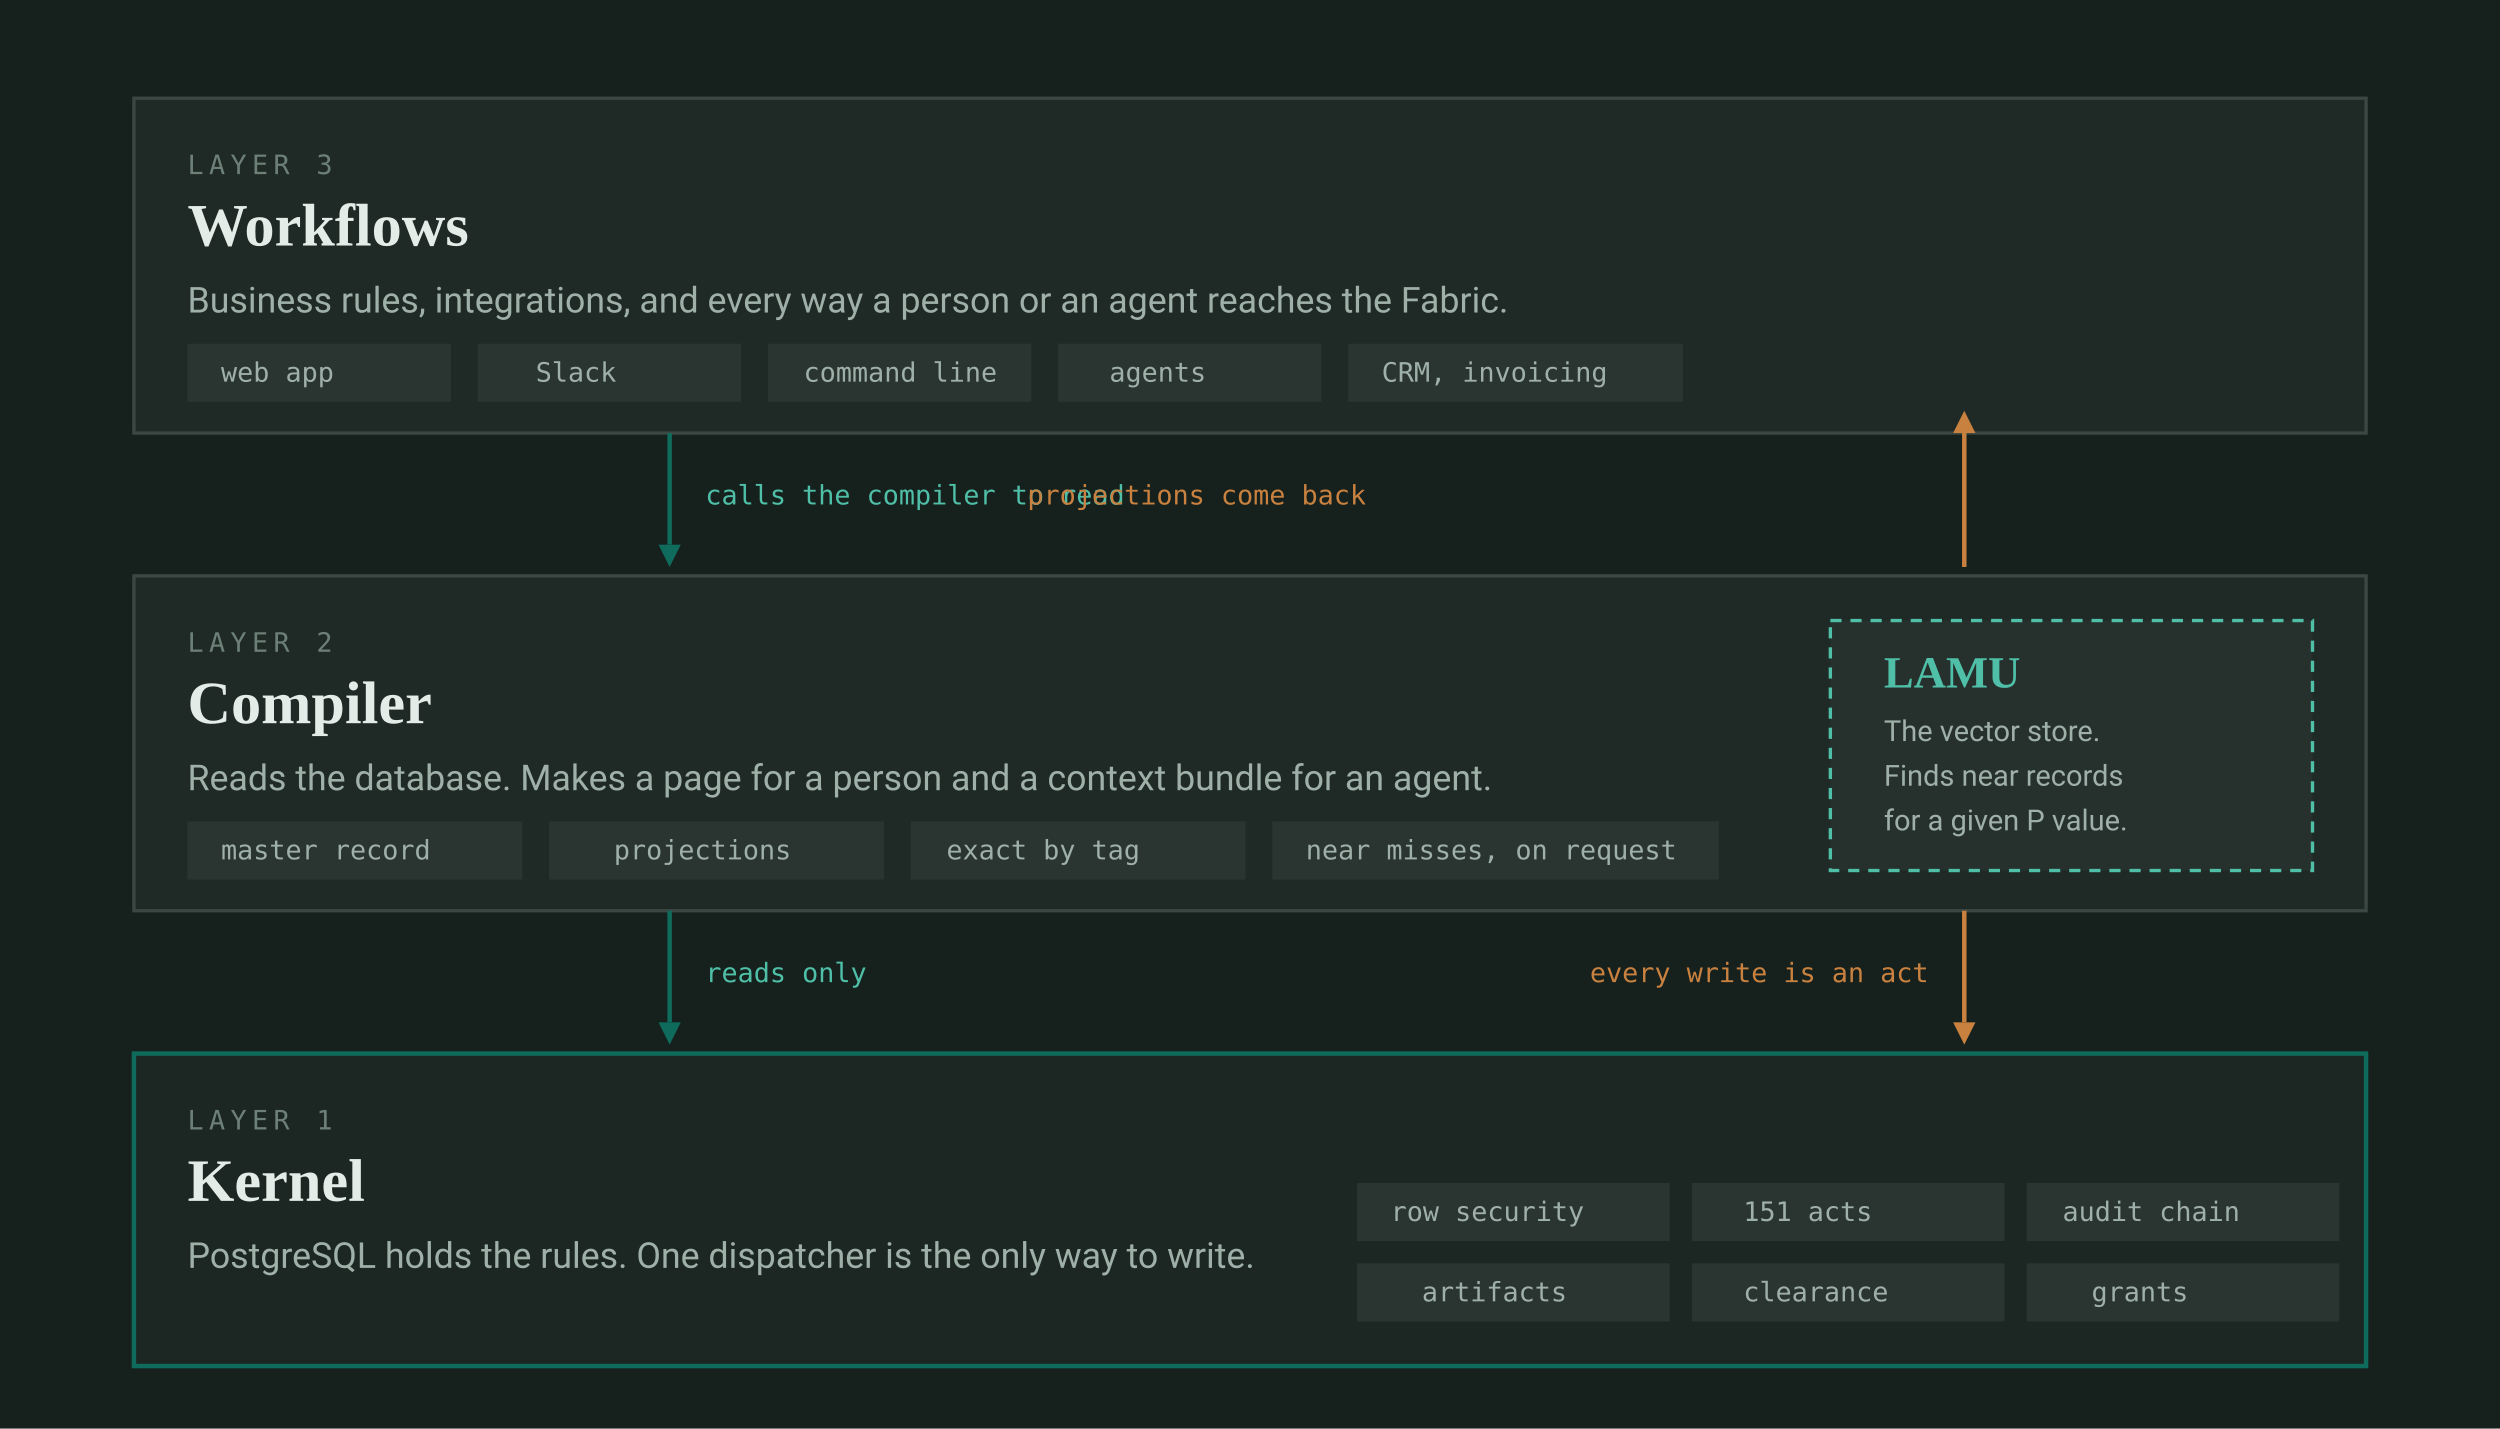
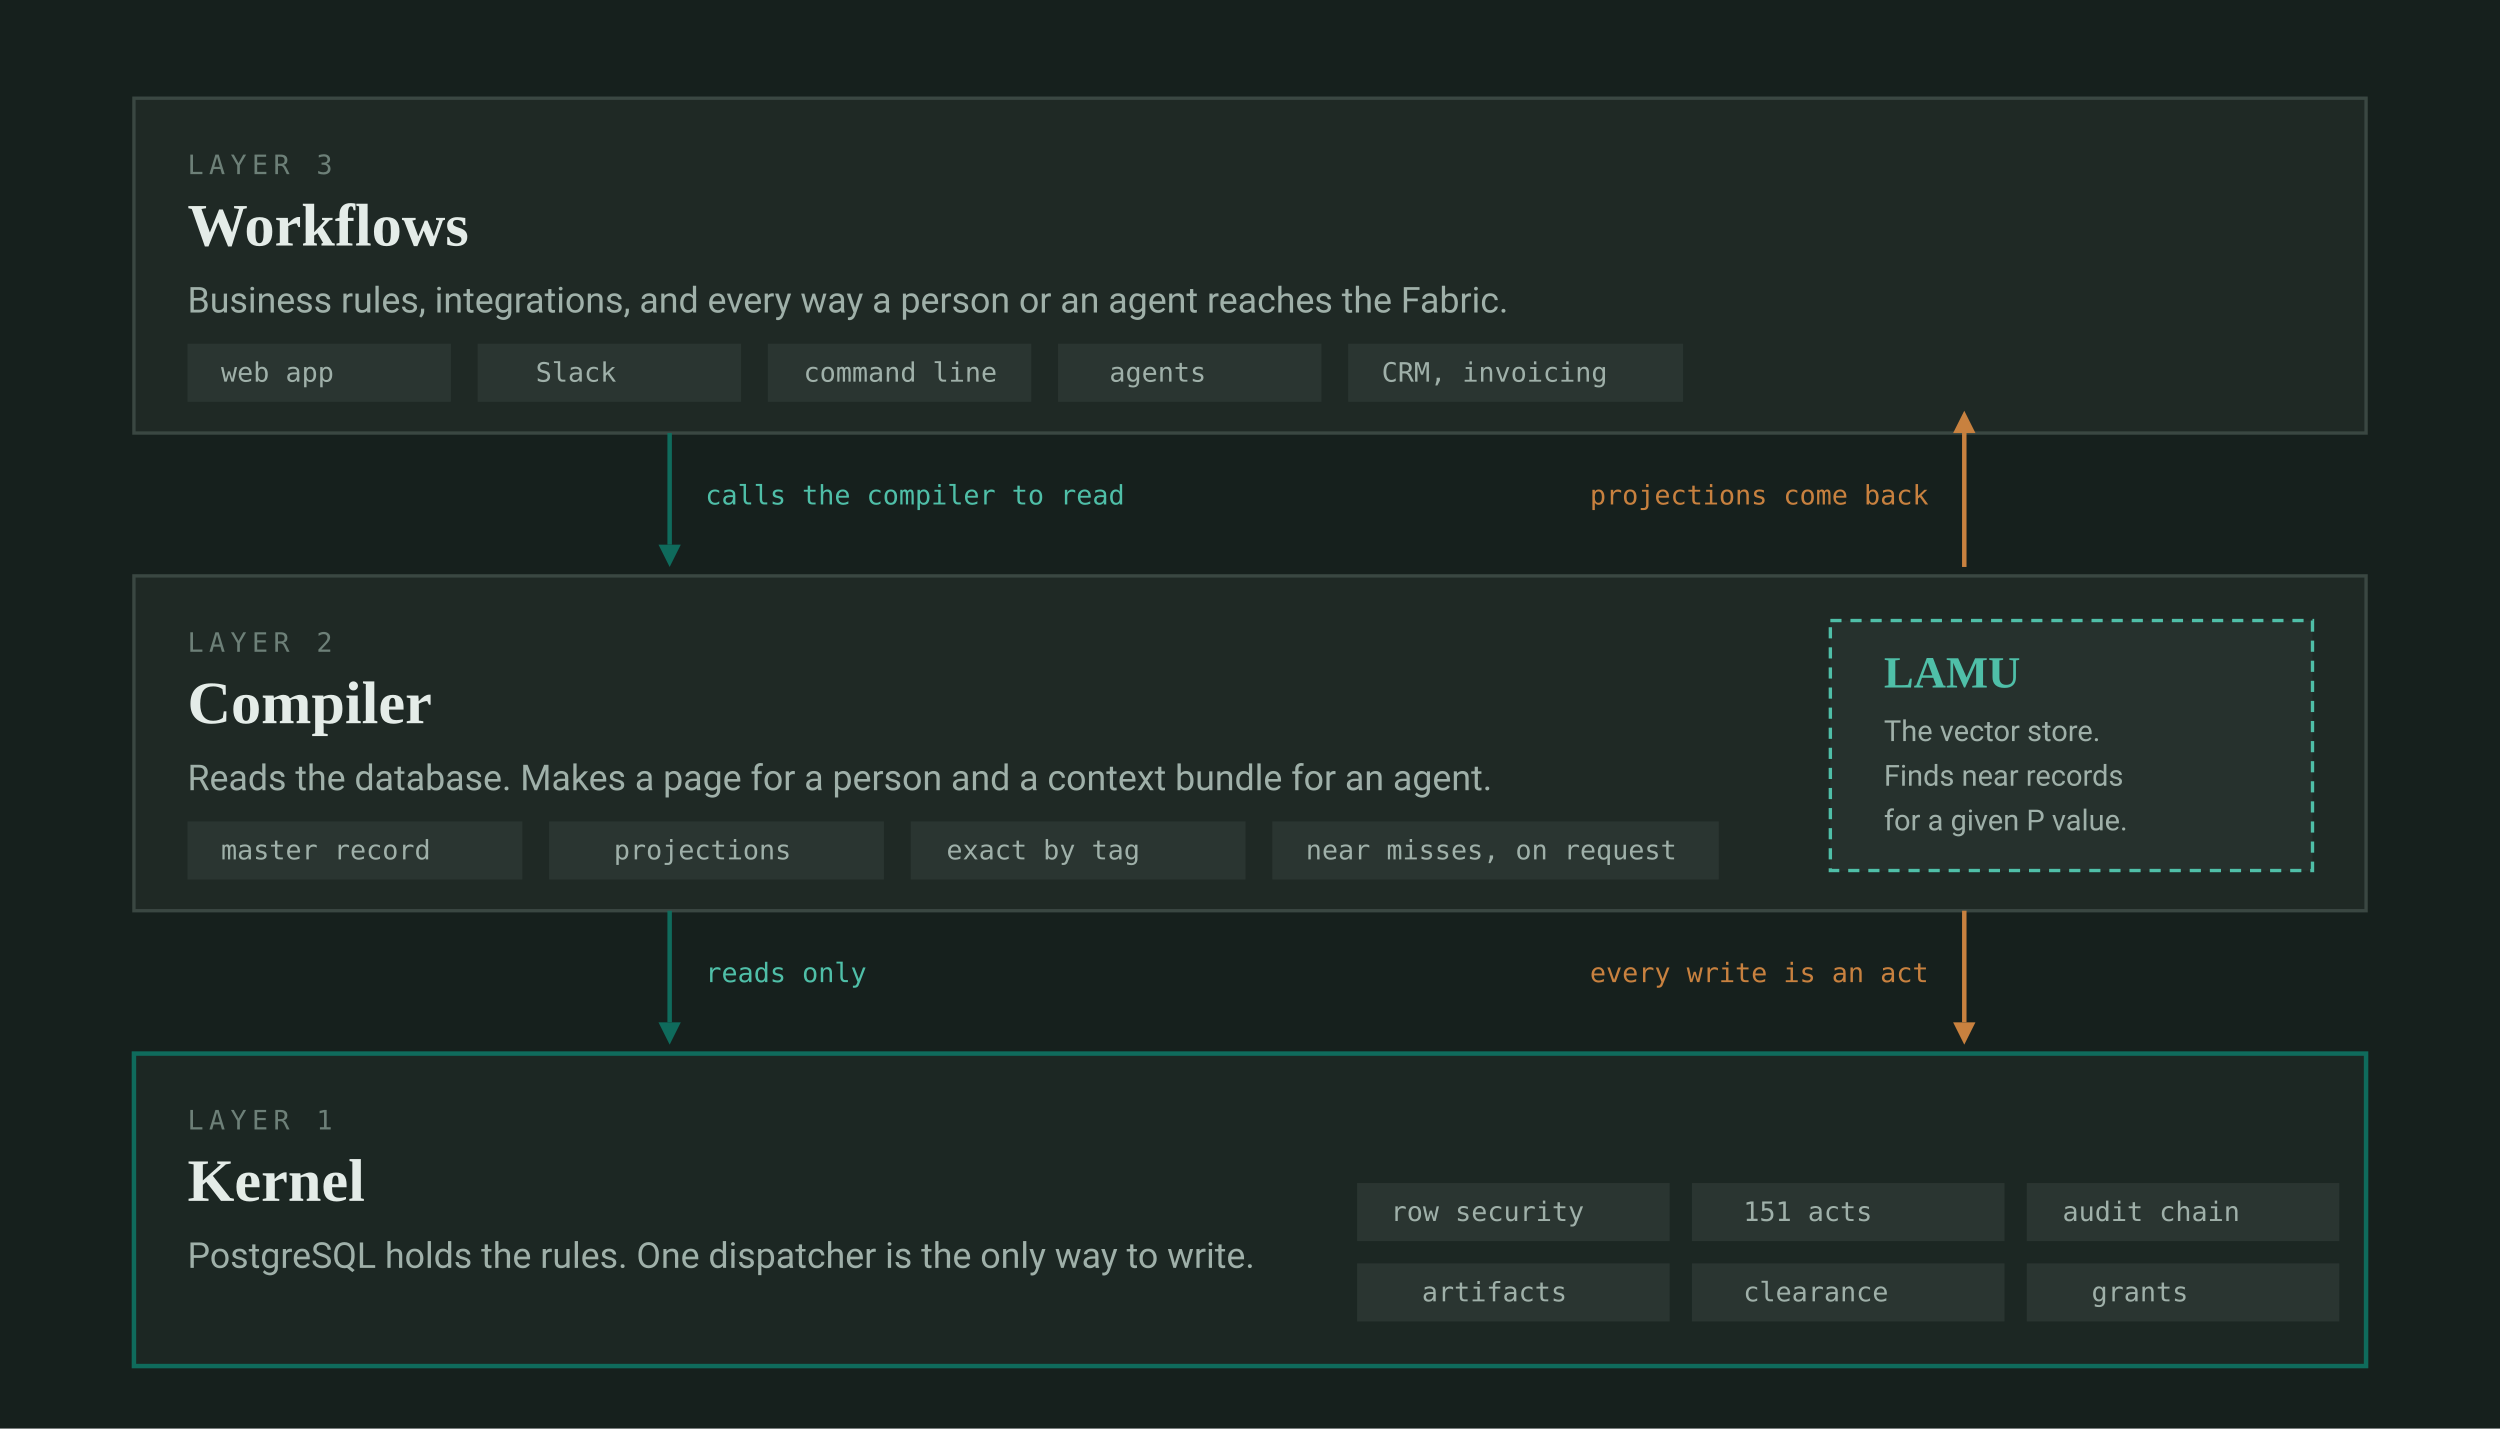
<svg xmlns="http://www.w3.org/2000/svg" viewBox="0 0 1120 640" width="1120" height="640" role="img" aria-label="The three layers: workflows, compiler, kernel">
  <rect width="1120" height="640" fill="#16201d" />
  <rect x="60" y="44" width="1000" height="150" fill="#1f2925" stroke="#3a4742" stroke-width="1.5" />
  <text x="84" y="78" font-family="ui-monospace, SFMono-Regular, Menlo, Consolas, monospace" font-size="12" letter-spacing="2.4" fill="#6d8078">LAYER 3</text>
  <text x="84" y="110" font-family="Georgia, 'Times New Roman', serif" font-size="27" font-weight="600" fill="#e4ece8">Workflows</text>
  <text x="84" y="140" font-family="system-ui, -apple-system, 'Segoe UI', Roboto, sans-serif" font-size="16" fill="#9fb0a9">Business rules, integrations, and every way a person or an agent reaches the Fabric.</text>
  <g font-family="ui-monospace, SFMono-Regular, Menlo, Consolas, monospace" font-size="12" fill="#9fb0a9">
    <rect x="84" y="154" width="118" height="26" fill="#2a3531" />
    <text x="99" y="171">web app</text>
    <rect x="214" y="154" width="118" height="26" fill="#2a3531" />
    <text x="240" y="171">Slack</text>
    <rect x="344" y="154" width="118" height="26" fill="#2a3531" />
    <text x="360" y="171">command line</text>
    <rect x="474" y="154" width="118" height="26" fill="#2a3531" />
    <text x="497" y="171">agents</text>
    <rect x="604" y="154" width="150" height="26" fill="#2a3531" />
    <text x="619" y="171">CRM, invoicing</text>
  </g>
  <line x1="300" y1="194" x2="300" y2="244" stroke="#0f6b5c" stroke-width="2" />
  <polygon points="295,244 305,244 300,254" fill="#0f6b5c" />
  <text x="316" y="226" font-family="ui-monospace, SFMono-Regular, Menlo, Consolas, monospace" font-size="12" fill="#4fbfa8">calls the compiler to read</text>
  <line x1="880" y1="254" x2="880" y2="194" stroke="#c8813f" stroke-width="2" />
  <polygon points="875,194 885,194 880,184" fill="#c8813f" />
-   <text x="612" y="226" font-family="ui-monospace, SFMono-Regular, Menlo, Consolas, monospace" font-size="12" fill="#c8813f" text-anchor="end">projections come back</text>
+   <text x="864" y="226" font-family="ui-monospace, SFMono-Regular, Menlo, Consolas, monospace" font-size="12" fill="#c8813f" text-anchor="end">projections come back</text>
  <rect x="60" y="258" width="1000" height="150" fill="#1f2925" stroke="#3a4742" stroke-width="1.5" />
  <text x="84" y="292" font-family="ui-monospace, SFMono-Regular, Menlo, Consolas, monospace" font-size="12" letter-spacing="2.4" fill="#6d8078">LAYER 2</text>
  <text x="84" y="324" font-family="Georgia, 'Times New Roman', serif" font-size="27" font-weight="600" fill="#e4ece8">Compiler</text>
  <text x="84" y="354" font-family="system-ui, -apple-system, 'Segoe UI', Roboto, sans-serif" font-size="16" fill="#9fb0a9">Reads the database. Makes a page for a person and a context bundle for an agent.</text>
  <g font-family="ui-monospace, SFMono-Regular, Menlo, Consolas, monospace" font-size="12" fill="#9fb0a9">
    <rect x="84" y="368" width="150" height="26" fill="#2a3531" />
    <text x="99" y="385">master record</text>
    <rect x="246" y="368" width="150" height="26" fill="#2a3531" />
    <text x="275" y="385">projections</text>
    <rect x="408" y="368" width="150" height="26" fill="#2a3531" />
    <text x="424" y="385">exact by tag</text>
    <rect x="570" y="368" width="200" height="26" fill="#2a3531" />
    <text x="585" y="385">near misses, on request</text>
  </g>
  <rect x="820" y="278" width="216" height="112" fill="#26312d" stroke="#4fbfa8" stroke-width="1.5" stroke-dasharray="5 4" />
  <text x="844" y="308" font-family="Georgia, 'Times New Roman', serif" font-size="20" font-weight="600" fill="#4fbfa8">LAMU</text>
  <text x="844" y="332" font-family="system-ui, -apple-system, 'Segoe UI', Roboto, sans-serif" font-size="13" fill="#9fb0a9">The vector store.</text>
  <text x="844" y="352" font-family="system-ui, -apple-system, 'Segoe UI', Roboto, sans-serif" font-size="13" fill="#9fb0a9">Finds near records</text>
  <text x="844" y="372" font-family="system-ui, -apple-system, 'Segoe UI', Roboto, sans-serif" font-size="13" fill="#9fb0a9">for a given P value.</text>
  <line x1="300" y1="408" x2="300" y2="458" stroke="#0f6b5c" stroke-width="2" />
  <polygon points="295,458 305,458 300,468" fill="#0f6b5c" />
  <text x="316" y="440" font-family="ui-monospace, SFMono-Regular, Menlo, Consolas, monospace" font-size="12" fill="#4fbfa8">reads only</text>
  <line x1="880" y1="408" x2="880" y2="458" stroke="#c8813f" stroke-width="2" />
  <polygon points="875,458 885,458 880,468" fill="#c8813f" />
  <text x="864" y="440" font-family="ui-monospace, SFMono-Regular, Menlo, Consolas, monospace" font-size="12" fill="#c8813f" text-anchor="end">every write is an act</text>
  <rect x="60" y="472" width="1000" height="140" fill="#1c2723" stroke="#0f6b5c" stroke-width="2" />
  <text x="84" y="506" font-family="ui-monospace, SFMono-Regular, Menlo, Consolas, monospace" font-size="12" letter-spacing="2.4" fill="#6d8078">LAYER 1</text>
  <text x="84" y="538" font-family="Georgia, 'Times New Roman', serif" font-size="27" font-weight="600" fill="#e4ece8">Kernel</text>
  <text x="84" y="568" font-family="system-ui, -apple-system, 'Segoe UI', Roboto, sans-serif" font-size="16" fill="#9fb0a9">PostgreSQL holds the rules. One dispatcher is the only way to write.</text>
  <g font-family="ui-monospace, SFMono-Regular, Menlo, Consolas, monospace" font-size="12" fill="#9fb0a9">
    <rect x="608" y="530" width="140" height="26" fill="#2a3531" />
    <text x="623" y="547">row security</text>
    <rect x="758" y="530" width="140" height="26" fill="#2a3531" />
    <text x="781" y="547">151 acts</text>
    <rect x="908" y="530" width="140" height="26" fill="#2a3531" />
    <text x="924" y="547">audit chain</text>
    <rect x="608" y="566" width="140" height="26" fill="#2a3531" />
    <text x="637" y="583">artifacts</text>
    <rect x="758" y="566" width="140" height="26" fill="#2a3531" />
    <text x="781" y="583">clearance</text>
    <rect x="908" y="566" width="140" height="26" fill="#2a3531" />
    <text x="937" y="583">grants</text>
  </g>
</svg>
